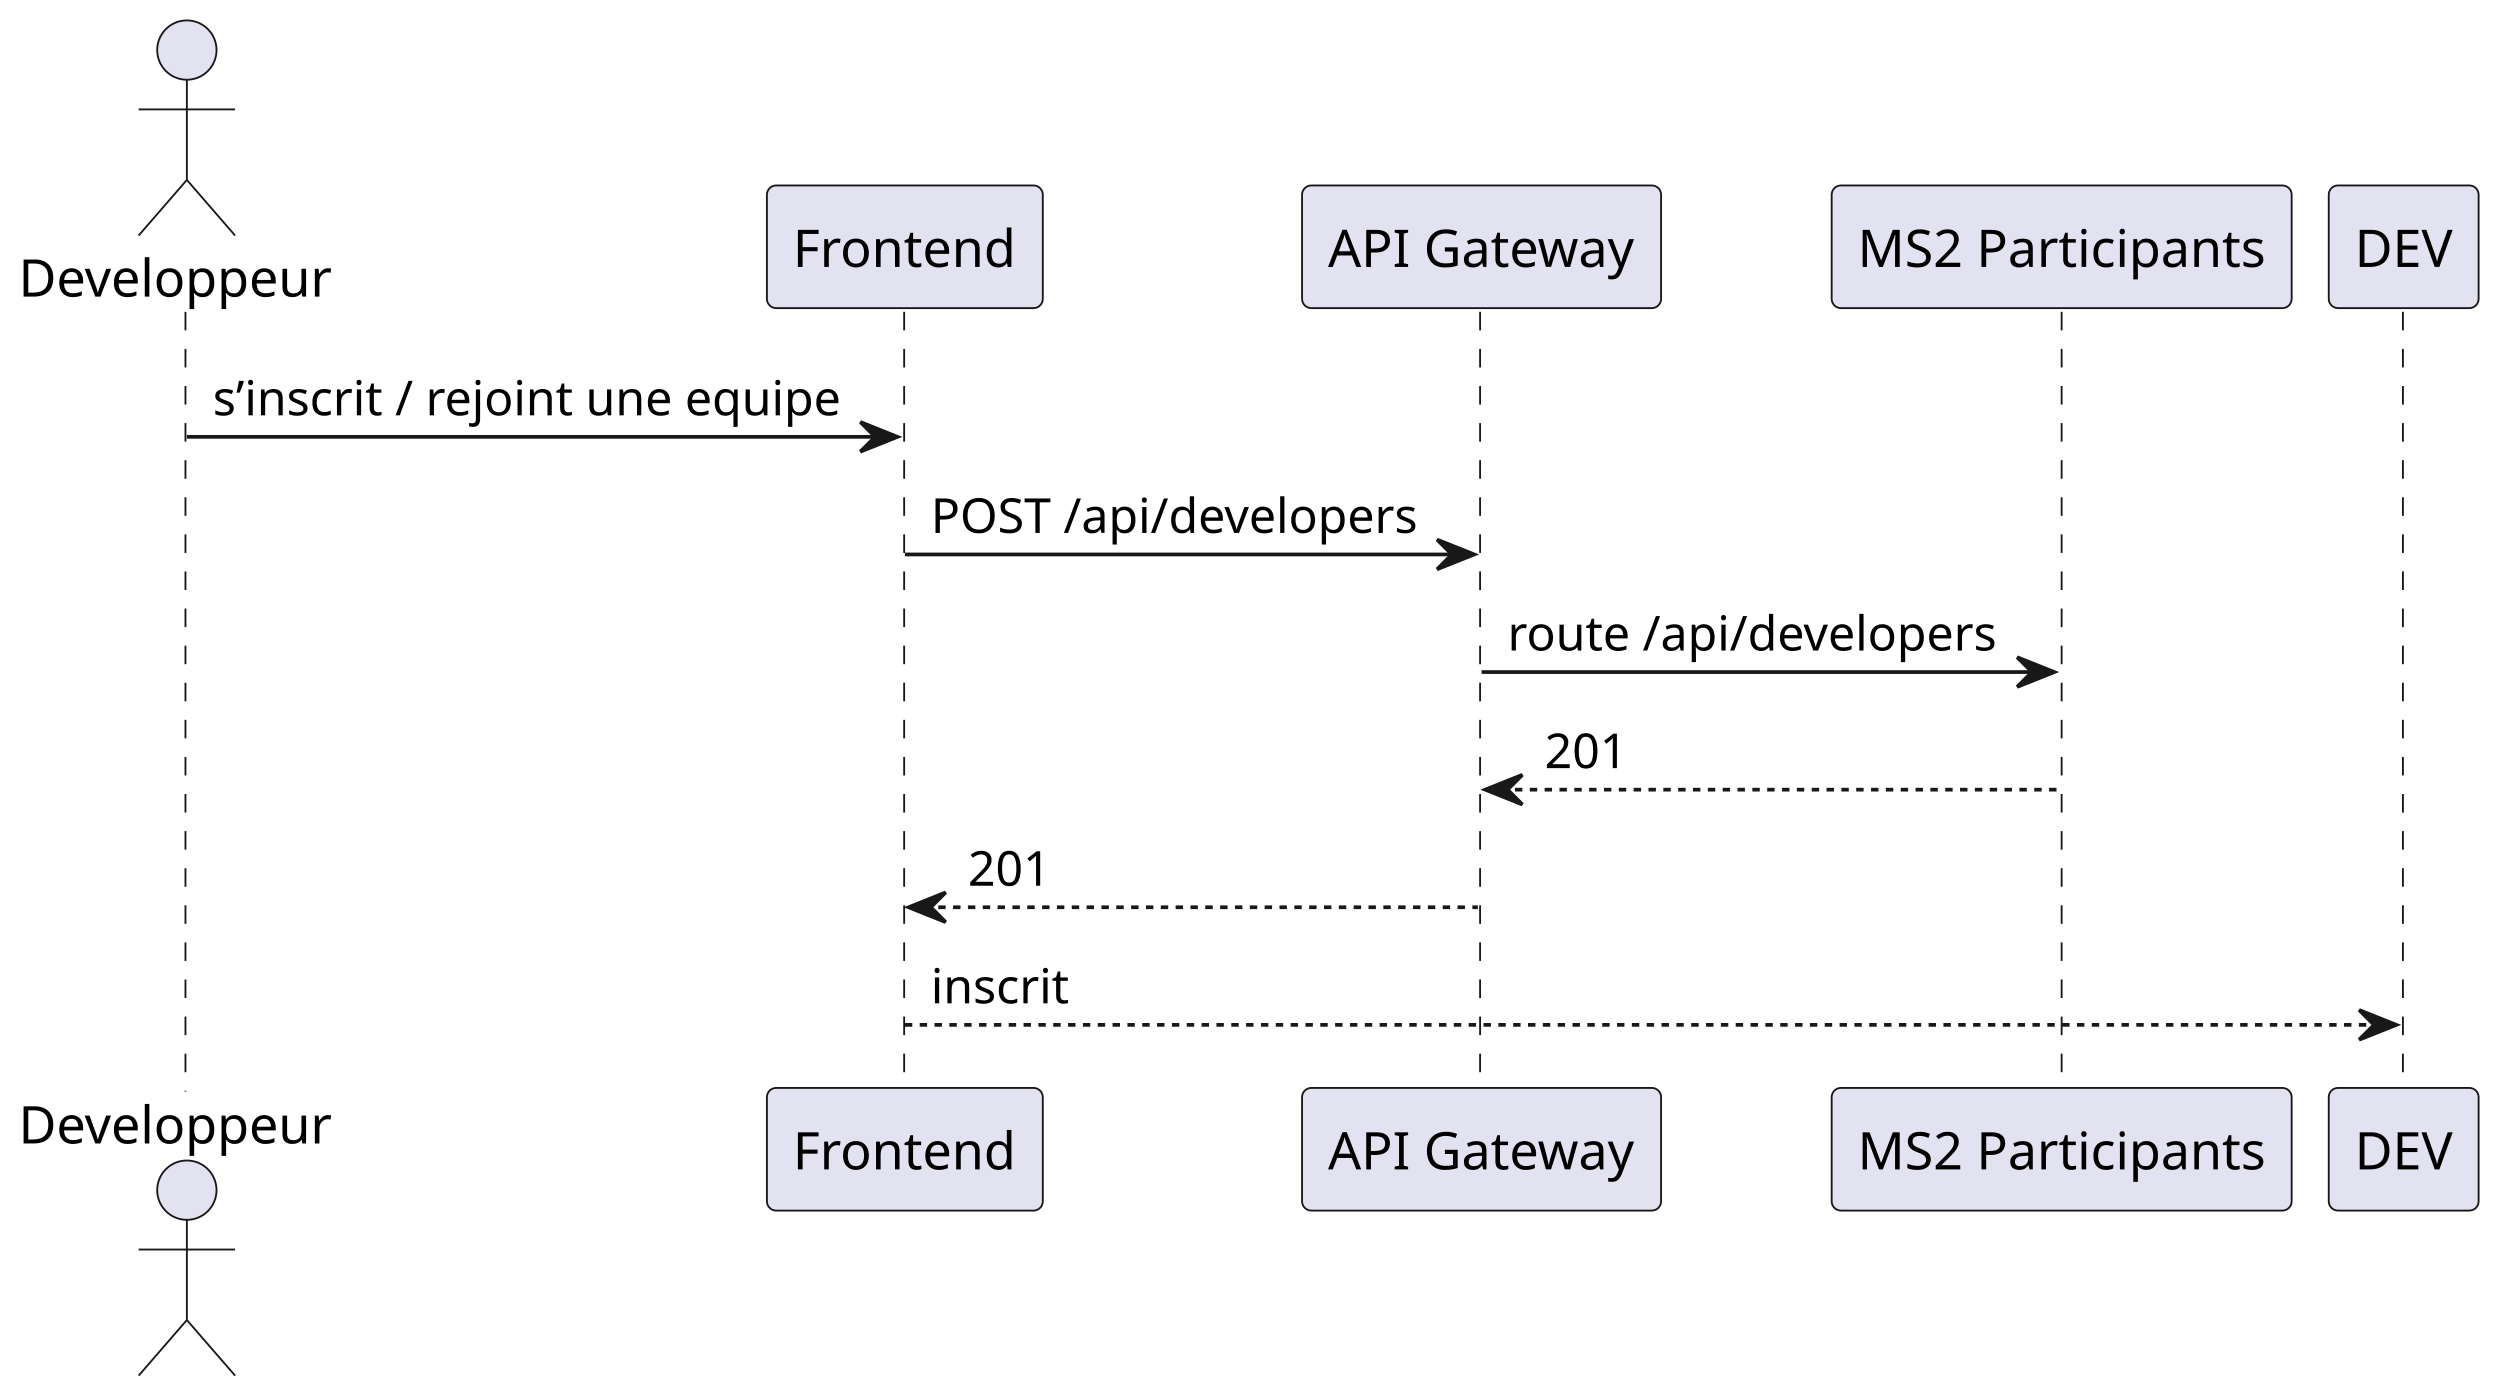
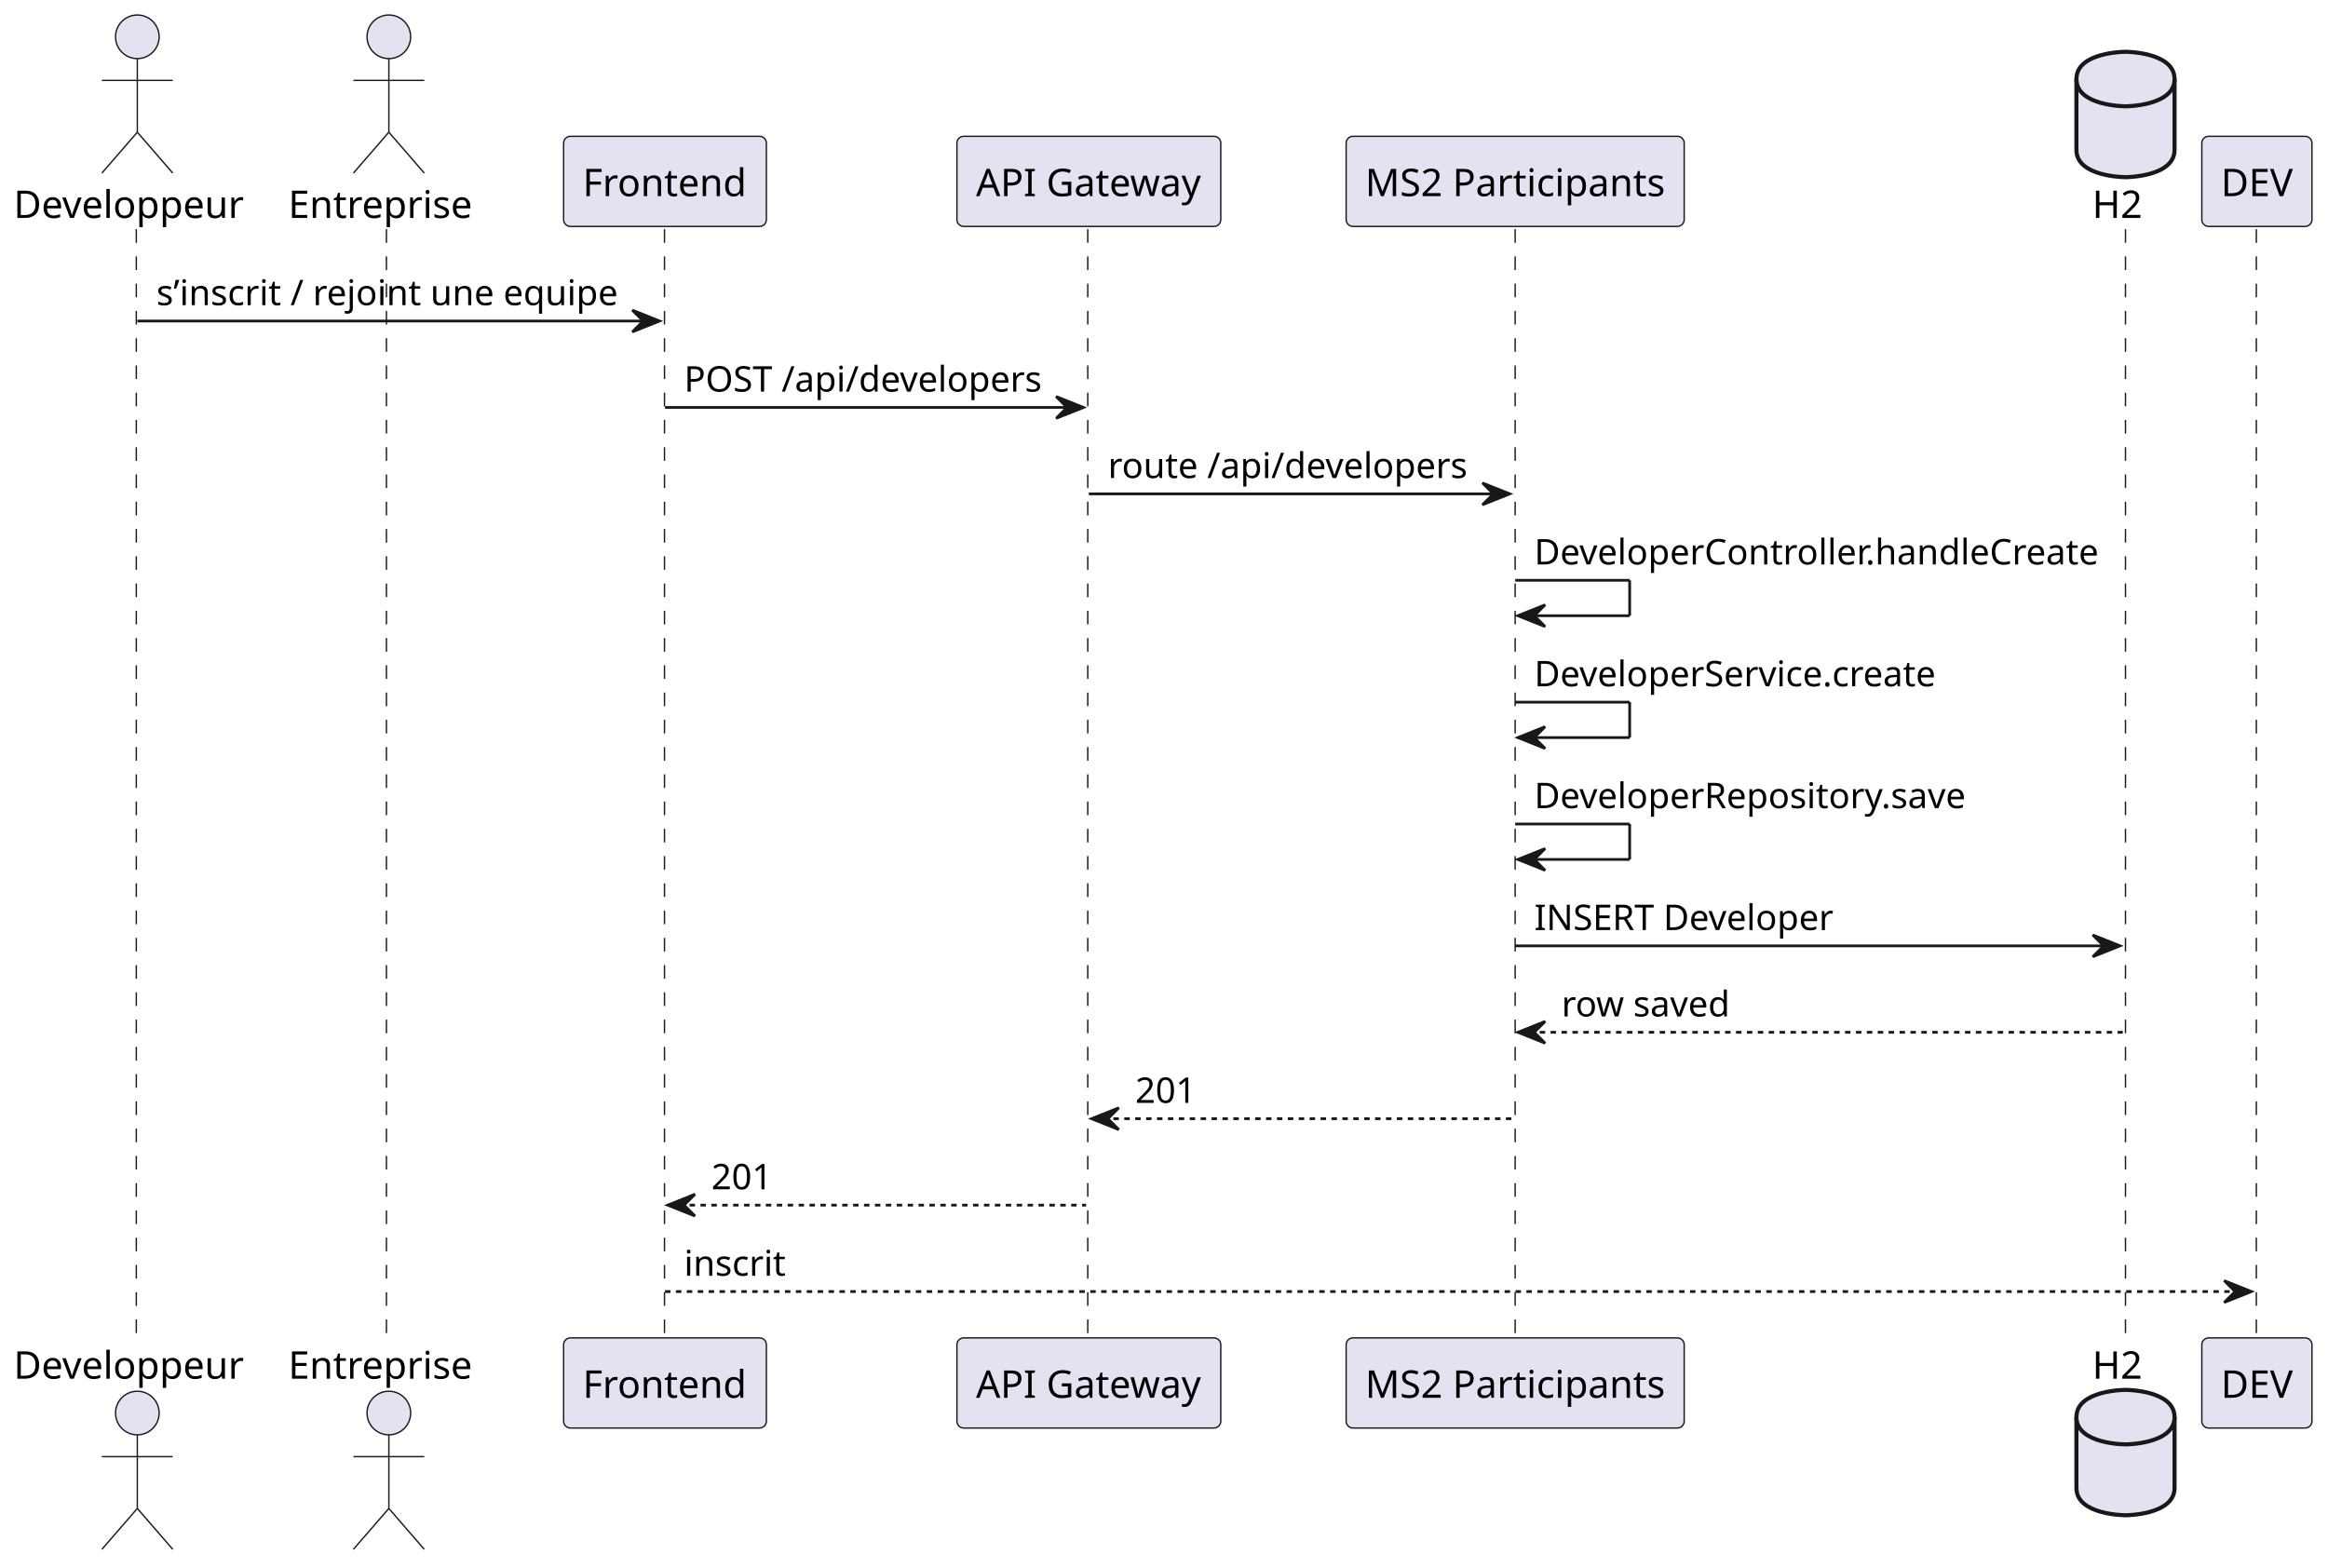
- <svg xmlns="http://www.w3.org/2000/svg" contentStyleType="text/css" height="377px" preserveAspectRatio="none" style="width:674px;height:377px;background:#FFFFFF;" version="1.1" viewBox="0 0 674 377" width="674px" zoomAndPan="magnify">
+ <svg xmlns="http://www.w3.org/2000/svg" contentStyleType="text/css" height="575px" preserveAspectRatio="none" style="width:854px;height:575px;background:#FFFFFF;" version="1.1" viewBox="0 0 854 575" width="854px" zoomAndPan="magnify">
  <defs />
  <g>
-     <line style="stroke:#181818;stroke-width:0.5;stroke-dasharray:5.0,5.0;" x1="50" x2="50" y1="84.068" y2="294.304" />
-     <line style="stroke:#181818;stroke-width:0.5;stroke-dasharray:5.0,5.0;" x1="243.759" x2="243.759" y1="84.068" y2="294.304" />
-     <line style="stroke:#181818;stroke-width:0.5;stroke-dasharray:5.0,5.0;" x1="399.034" x2="399.034" y1="84.068" y2="294.304" />
-     <line style="stroke:#181818;stroke-width:0.5;stroke-dasharray:5.0,5.0;" x1="555.818" x2="555.818" y1="84.068" y2="294.304" />
-     <line style="stroke:#181818;stroke-width:0.5;stroke-dasharray:5.0,5.0;" x1="647.83" x2="647.83" y1="84.068" y2="294.304" />
+     <line style="stroke:#181818;stroke-width:0.5;stroke-dasharray:5.0,5.0;" x1="50" x2="50" y1="84.068" y2="491.834" />
+     <line style="stroke:#181818;stroke-width:0.5;stroke-dasharray:5.0,5.0;" x1="141.756" x2="141.756" y1="84.068" y2="491.834" />
+     <line style="stroke:#181818;stroke-width:0.5;stroke-dasharray:5.0,5.0;" x1="243.759" x2="243.759" y1="84.068" y2="491.834" />
+     <line style="stroke:#181818;stroke-width:0.5;stroke-dasharray:5.0,5.0;" x1="399.034" x2="399.034" y1="84.068" y2="491.834" />
+     <line style="stroke:#181818;stroke-width:0.5;stroke-dasharray:5.0,5.0;" x1="555.818" x2="555.818" y1="84.068" y2="491.834" />
+     <line style="stroke:#181818;stroke-width:0.5;stroke-dasharray:5.0,5.0;" x1="779.709" x2="779.709" y1="84.068" y2="491.834" />
+     <line style="stroke:#181818;stroke-width:0.5;stroke-dasharray:5.0,5.0;" x1="827.709" x2="827.709" y1="84.068" y2="491.834" />
    <text fill="#000000" font-family="sans-serif" font-size="14" lengthAdjust="spacing" textLength="84.756" x="5" y="79.966">Developpeur</text>
    <ellipse cx="50.378" cy="13.5" fill="#E2E2F0" rx="8" ry="8" style="stroke:#181818;stroke-width:0.5;" />
    <path d="M50.378,21.5 L50.378,48.5 M37.378,29.5 L63.378,29.5 M50.378,48.5 L37.378,63.5 M50.378,48.5 L63.378,63.5 " fill="none" style="stroke:#181818;stroke-width:0.5;" />
-     <text fill="#000000" font-family="sans-serif" font-size="14" lengthAdjust="spacing" textLength="84.756" x="5" y="308.27">Developpeur</text>
-     <ellipse cx="50.378" cy="320.872" fill="#E2E2F0" rx="8" ry="8" style="stroke:#181818;stroke-width:0.5;" />
-     <path d="M50.378,328.872 L50.378,355.872 M37.378,336.872 L63.378,336.872 M50.378,355.872 L37.378,370.872 M50.378,355.872 L63.378,370.872 " fill="none" style="stroke:#181818;stroke-width:0.5;" />
+     <text fill="#000000" font-family="sans-serif" font-size="14" lengthAdjust="spacing" textLength="84.756" x="5" y="505.8">Developpeur</text>
+     <ellipse cx="50.378" cy="518.402" fill="#E2E2F0" rx="8" ry="8" style="stroke:#181818;stroke-width:0.5;" />
+     <path d="M50.378,526.402 L50.378,553.402 M37.378,534.402 L63.378,534.402 M50.378,553.402 L37.378,568.402 M50.378,553.402 L63.378,568.402 " fill="none" style="stroke:#181818;stroke-width:0.5;" />
+     <text fill="#000000" font-family="sans-serif" font-size="14" lengthAdjust="spacing" textLength="67.774" x="105.756" y="79.966">Entreprise</text>
+     <ellipse cx="142.643" cy="13.5" fill="#E2E2F0" rx="8" ry="8" style="stroke:#181818;stroke-width:0.5;" />
+     <path d="M142.643,21.5 L142.643,48.5 M129.643,29.5 L155.643,29.5 M142.643,48.5 L129.643,63.5 M142.643,48.5 L155.643,63.5 " fill="none" style="stroke:#181818;stroke-width:0.5;" />
+     <text fill="#000000" font-family="sans-serif" font-size="14" lengthAdjust="spacing" textLength="67.774" x="105.756" y="505.8">Entreprise</text>
+     <ellipse cx="142.643" cy="518.402" fill="#E2E2F0" rx="8" ry="8" style="stroke:#181818;stroke-width:0.5;" />
+     <path d="M142.643,526.402 L142.643,553.402 M129.643,534.402 L155.643,534.402 M142.643,553.402 L129.643,568.402 M142.643,553.402 L155.643,568.402 " fill="none" style="stroke:#181818;stroke-width:0.5;" />
    <rect fill="#E2E2F0" height="33.068" rx="2.5" ry="2.5" style="stroke:#181818;stroke-width:0.5;" width="74.382" x="206.759" y="50" />
    <text fill="#000000" font-family="sans-serif" font-size="14" lengthAdjust="spacing" textLength="60.382" x="213.759" y="71.966">Frontend</text>
-     <rect fill="#E2E2F0" height="33.068" rx="2.5" ry="2.5" style="stroke:#181818;stroke-width:0.5;" width="74.382" x="206.759" y="293.304" />
-     <text fill="#000000" font-family="sans-serif" font-size="14" lengthAdjust="spacing" textLength="60.382" x="213.759" y="315.27">Frontend</text>
+     <rect fill="#E2E2F0" height="33.068" rx="2.5" ry="2.5" style="stroke:#181818;stroke-width:0.5;" width="74.382" x="206.759" y="490.834" />
+     <text fill="#000000" font-family="sans-serif" font-size="14" lengthAdjust="spacing" textLength="60.382" x="213.759" y="512.8">Frontend</text>
    <rect fill="#E2E2F0" height="33.068" rx="2.5" ry="2.5" style="stroke:#181818;stroke-width:0.5;" width="96.796" x="351.034" y="50" />
    <text fill="#000000" font-family="sans-serif" font-size="14" lengthAdjust="spacing" textLength="82.796" x="358.034" y="71.966">API Gateway</text>
-     <rect fill="#E2E2F0" height="33.068" rx="2.5" ry="2.5" style="stroke:#181818;stroke-width:0.5;" width="96.796" x="351.034" y="293.304" />
-     <text fill="#000000" font-family="sans-serif" font-size="14" lengthAdjust="spacing" textLength="82.796" x="358.034" y="315.27">API Gateway</text>
+     <rect fill="#E2E2F0" height="33.068" rx="2.5" ry="2.5" style="stroke:#181818;stroke-width:0.5;" width="96.796" x="351.034" y="490.834" />
+     <text fill="#000000" font-family="sans-serif" font-size="14" lengthAdjust="spacing" textLength="82.796" x="358.034" y="512.8">API Gateway</text>
    <rect fill="#E2E2F0" height="33.068" rx="2.5" ry="2.5" style="stroke:#181818;stroke-width:0.5;" width="124.012" x="493.818" y="50" />
    <text fill="#000000" font-family="sans-serif" font-size="14" lengthAdjust="spacing" textLength="110.012" x="500.818" y="71.966">MS2 Participants</text>
-     <rect fill="#E2E2F0" height="33.068" rx="2.5" ry="2.5" style="stroke:#181818;stroke-width:0.5;" width="124.012" x="493.818" y="293.304" />
-     <text fill="#000000" font-family="sans-serif" font-size="14" lengthAdjust="spacing" textLength="110.012" x="500.818" y="315.27">MS2 Participants</text>
-     <rect fill="#E2E2F0" height="33.068" rx="2.5" ry="2.5" style="stroke:#181818;stroke-width:0.5;" width="40.404" x="627.83" y="50" />
-     <text fill="#000000" font-family="sans-serif" font-size="14" lengthAdjust="spacing" textLength="26.404" x="634.83" y="71.966">DEV</text>
-     <rect fill="#E2E2F0" height="33.068" rx="2.5" ry="2.5" style="stroke:#181818;stroke-width:0.5;" width="40.404" x="627.83" y="293.304" />
-     <text fill="#000000" font-family="sans-serif" font-size="14" lengthAdjust="spacing" textLength="26.404" x="634.83" y="315.27">DEV</text>
+     <rect fill="#E2E2F0" height="33.068" rx="2.5" ry="2.5" style="stroke:#181818;stroke-width:0.5;" width="124.012" x="493.818" y="490.834" />
+     <text fill="#000000" font-family="sans-serif" font-size="14" lengthAdjust="spacing" textLength="110.012" x="500.818" y="512.8">MS2 Participants</text>
+     <text fill="#000000" font-family="sans-serif" font-size="14" lengthAdjust="spacing" textLength="18.382" x="767.518" y="79.966">H2</text>
+     <path d="M761.709,29 C761.709,19 779.709,19 779.709,19 C779.709,19 797.709,19 797.709,29 L797.709,55 C797.709,65 779.709,65 779.709,65 C779.709,65 761.709,65 761.709,55 L761.709,29 " fill="#E2E2F0" style="stroke:#181818;stroke-width:1.5;" />
+     <path d="M761.709,29 C761.709,39 779.709,39 779.709,39 C779.709,39 797.709,39 797.709,29 " fill="none" style="stroke:#181818;stroke-width:1.5;" />
+     <text fill="#000000" font-family="sans-serif" font-size="14" lengthAdjust="spacing" textLength="18.382" x="767.518" y="505.8">H2</text>
+     <path d="M761.709,519.902 C761.709,509.902 779.709,509.902 779.709,509.902 C779.709,509.902 797.709,509.902 797.709,519.902 L797.709,545.902 C797.709,555.902 779.709,555.902 779.709,555.902 C779.709,555.902 761.709,555.902 761.709,545.902 L761.709,519.902 " fill="#E2E2F0" style="stroke:#181818;stroke-width:1.5;" />
+     <path d="M761.709,519.902 C761.709,529.902 779.709,529.902 779.709,529.902 C779.709,529.902 797.709,529.902 797.709,519.902 " fill="none" style="stroke:#181818;stroke-width:1.5;" />
+     <rect fill="#E2E2F0" height="33.068" rx="2.5" ry="2.5" style="stroke:#181818;stroke-width:0.5;" width="40.404" x="807.709" y="50" />
+     <text fill="#000000" font-family="sans-serif" font-size="14" lengthAdjust="spacing" textLength="26.404" x="814.709" y="71.966">DEV</text>
+     <rect fill="#E2E2F0" height="33.068" rx="2.5" ry="2.5" style="stroke:#181818;stroke-width:0.5;" width="40.404" x="807.709" y="490.834" />
+     <text fill="#000000" font-family="sans-serif" font-size="14" lengthAdjust="spacing" textLength="26.404" x="814.709" y="512.8">DEV</text>
    <polygon fill="#181818" points="231.95,113.774,241.95,117.774,231.95,121.774,235.95,117.774" style="stroke:#181818;stroke-width:1.0;" />
    <line style="stroke:#181818;stroke-width:1.0;" x1="50.378" x2="237.95" y1="117.774" y2="117.774" />
    <text fill="#000000" font-family="sans-serif" font-size="13" lengthAdjust="spacing" textLength="169.572" x="57.378" y="111.965">s’inscrit / rejoint une equipe</text>
    <polygon fill="#181818" points="387.432,145.48,397.432,149.48,387.432,153.48,391.432,149.48" style="stroke:#181818;stroke-width:1.0;" />
    <line style="stroke:#181818;stroke-width:1.0;" x1="243.95" x2="393.432" y1="149.48" y2="149.48" />
    <text fill="#000000" font-family="sans-serif" font-size="13" lengthAdjust="spacing" textLength="131.482" x="250.95" y="143.671">POST /api/developers</text>
    <polygon fill="#181818" points="543.824,177.186,553.824,181.186,543.824,185.186,547.824,181.186" style="stroke:#181818;stroke-width:1.0;" />
    <line style="stroke:#181818;stroke-width:1.0;" x1="399.432" x2="549.824" y1="181.186" y2="181.186" />
    <text fill="#000000" font-family="sans-serif" font-size="13" lengthAdjust="spacing" textLength="132.392" x="406.432" y="175.377">route /api/developers</text>
-     <polygon fill="#181818" points="410.432,208.892,400.432,212.892,410.432,216.892,406.432,212.892" style="stroke:#181818;stroke-width:1.0;" />
-     <line style="stroke:#181818;stroke-width:1.0;stroke-dasharray:2.0,2.0;" x1="404.432" x2="554.824" y1="212.892" y2="212.892" />
-     <text fill="#000000" font-family="sans-serif" font-size="13" lengthAdjust="spacing" textLength="22.308" x="416.432" y="207.083">201</text>
-     <polygon fill="#181818" points="254.95,240.598,244.95,244.598,254.95,248.598,250.95,244.598" style="stroke:#181818;stroke-width:1.0;" />
-     <line style="stroke:#181818;stroke-width:1.0;stroke-dasharray:2.0,2.0;" x1="248.95" x2="398.432" y1="244.598" y2="244.598" />
-     <text fill="#000000" font-family="sans-serif" font-size="13" lengthAdjust="spacing" textLength="22.308" x="260.95" y="238.789">201</text>
-     <polygon fill="#181818" points="636.032,272.304,646.032,276.304,636.032,280.304,640.032,276.304" style="stroke:#181818;stroke-width:1.0;" />
-     <line style="stroke:#181818;stroke-width:1.0;stroke-dasharray:2.0,2.0;" x1="243.95" x2="642.032" y1="276.304" y2="276.304" />
-     <text fill="#000000" font-family="sans-serif" font-size="13" lengthAdjust="spacing" textLength="37.271" x="250.95" y="270.495">inscrit</text>
+     <line style="stroke:#181818;stroke-width:1.0;" x1="555.824" x2="597.824" y1="212.892" y2="212.892" />
+     <line style="stroke:#181818;stroke-width:1.0;" x1="597.824" x2="597.824" y1="212.892" y2="225.892" />
+     <line style="stroke:#181818;stroke-width:1.0;" x1="556.824" x2="597.824" y1="225.892" y2="225.892" />
+     <polygon fill="#181818" points="566.824,221.892,556.824,225.892,566.824,229.892,562.824,225.892" style="stroke:#181818;stroke-width:1.0;" />
+     <text fill="#000000" font-family="sans-serif" font-size="13" lengthAdjust="spacing" textLength="209.885" x="562.824" y="207.083">DeveloperController.handleCreate</text>
+     <line style="stroke:#181818;stroke-width:1.0;" x1="555.824" x2="597.824" y1="257.598" y2="257.598" />
+     <line style="stroke:#181818;stroke-width:1.0;" x1="597.824" x2="597.824" y1="257.598" y2="270.598" />
+     <line style="stroke:#181818;stroke-width:1.0;" x1="556.824" x2="597.824" y1="270.598" y2="270.598" />
+     <polygon fill="#181818" points="566.824,266.598,556.824,270.598,566.824,274.598,562.824,270.598" style="stroke:#181818;stroke-width:1.0;" />
+     <text fill="#000000" font-family="sans-serif" font-size="13" lengthAdjust="spacing" textLength="147.784" x="562.824" y="251.789">DeveloperService.create</text>
+     <line style="stroke:#181818;stroke-width:1.0;" x1="555.824" x2="597.824" y1="302.304" y2="302.304" />
+     <line style="stroke:#181818;stroke-width:1.0;" x1="597.824" x2="597.824" y1="302.304" y2="315.304" />
+     <line style="stroke:#181818;stroke-width:1.0;" x1="556.824" x2="597.824" y1="315.304" y2="315.304" />
+     <polygon fill="#181818" points="566.824,311.304,556.824,315.304,566.824,319.304,562.824,315.304" style="stroke:#181818;stroke-width:1.0;" />
+     <text fill="#000000" font-family="sans-serif" font-size="13" lengthAdjust="spacing" textLength="159.029" x="562.824" y="296.495">DeveloperRepository.save</text>
+     <polygon fill="#181818" points="767.709,343.01,777.709,347.01,767.709,351.01,771.709,347.01" style="stroke:#181818;stroke-width:1.0;" />
+     <line style="stroke:#181818;stroke-width:1.0;" x1="555.824" x2="773.709" y1="347.01" y2="347.01" />
+     <text fill="#000000" font-family="sans-serif" font-size="13" lengthAdjust="spacing" textLength="110.019" x="562.824" y="341.201">INSERT Developer</text>
+     <polygon fill="#181818" points="566.824,374.716,556.824,378.716,566.824,382.716,562.824,378.716" style="stroke:#181818;stroke-width:1.0;" />
+     <line style="stroke:#181818;stroke-width:1.0;stroke-dasharray:2.0,2.0;" x1="560.824" x2="778.709" y1="378.716" y2="378.716" />
+     <text fill="#000000" font-family="sans-serif" font-size="13" lengthAdjust="spacing" textLength="62.283" x="572.824" y="372.907">row saved</text>
+     <polygon fill="#181818" points="410.432,406.422,400.432,410.422,410.432,414.422,406.432,410.422" style="stroke:#181818;stroke-width:1.0;" />
+     <line style="stroke:#181818;stroke-width:1.0;stroke-dasharray:2.0,2.0;" x1="404.432" x2="554.824" y1="410.422" y2="410.422" />
+     <text fill="#000000" font-family="sans-serif" font-size="13" lengthAdjust="spacing" textLength="22.308" x="416.432" y="404.613">201</text>
+     <polygon fill="#181818" points="254.95,438.128,244.95,442.128,254.95,446.128,250.95,442.128" style="stroke:#181818;stroke-width:1.0;" />
+     <line style="stroke:#181818;stroke-width:1.0;stroke-dasharray:2.0,2.0;" x1="248.95" x2="398.432" y1="442.128" y2="442.128" />
+     <text fill="#000000" font-family="sans-serif" font-size="13" lengthAdjust="spacing" textLength="22.308" x="260.95" y="436.319">201</text>
+     <polygon fill="#181818" points="815.911,469.834,825.911,473.834,815.911,477.834,819.911,473.834" style="stroke:#181818;stroke-width:1.0;" />
+     <line style="stroke:#181818;stroke-width:1.0;stroke-dasharray:2.0,2.0;" x1="243.95" x2="821.911" y1="473.834" y2="473.834" />
+     <text fill="#000000" font-family="sans-serif" font-size="13" lengthAdjust="spacing" textLength="37.271" x="250.95" y="468.025">inscrit</text>
  </g>
</svg>
